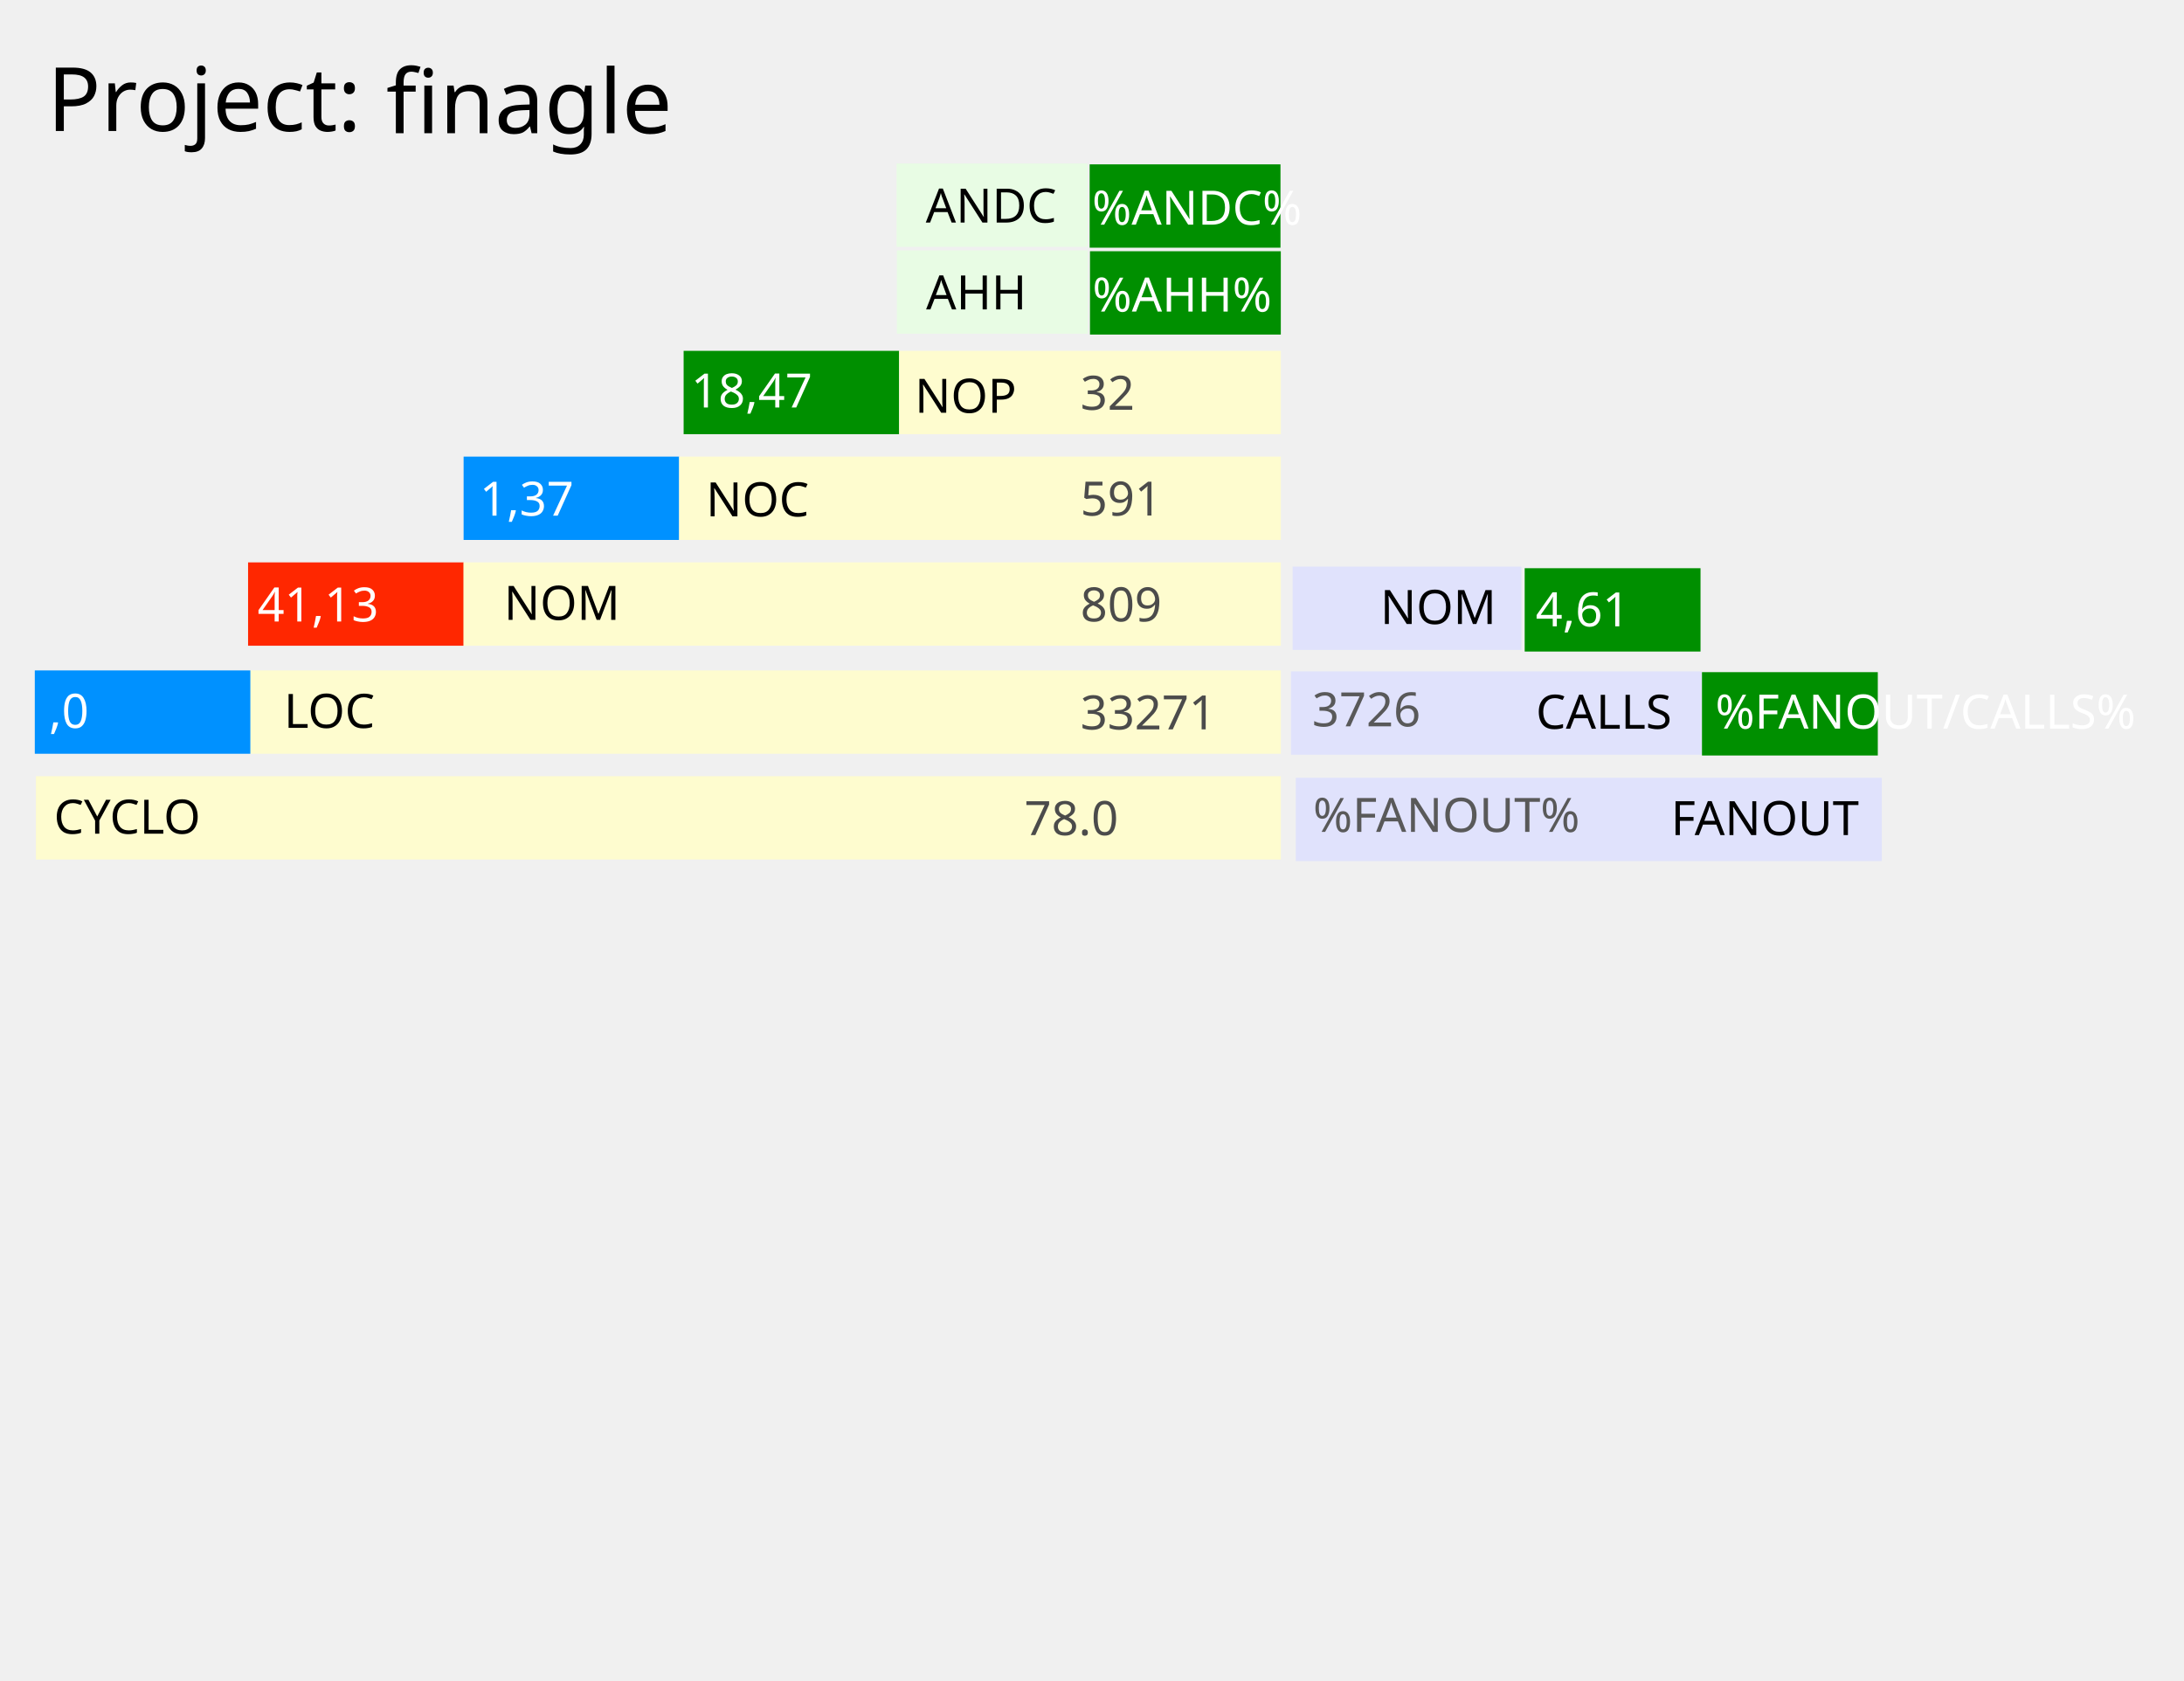
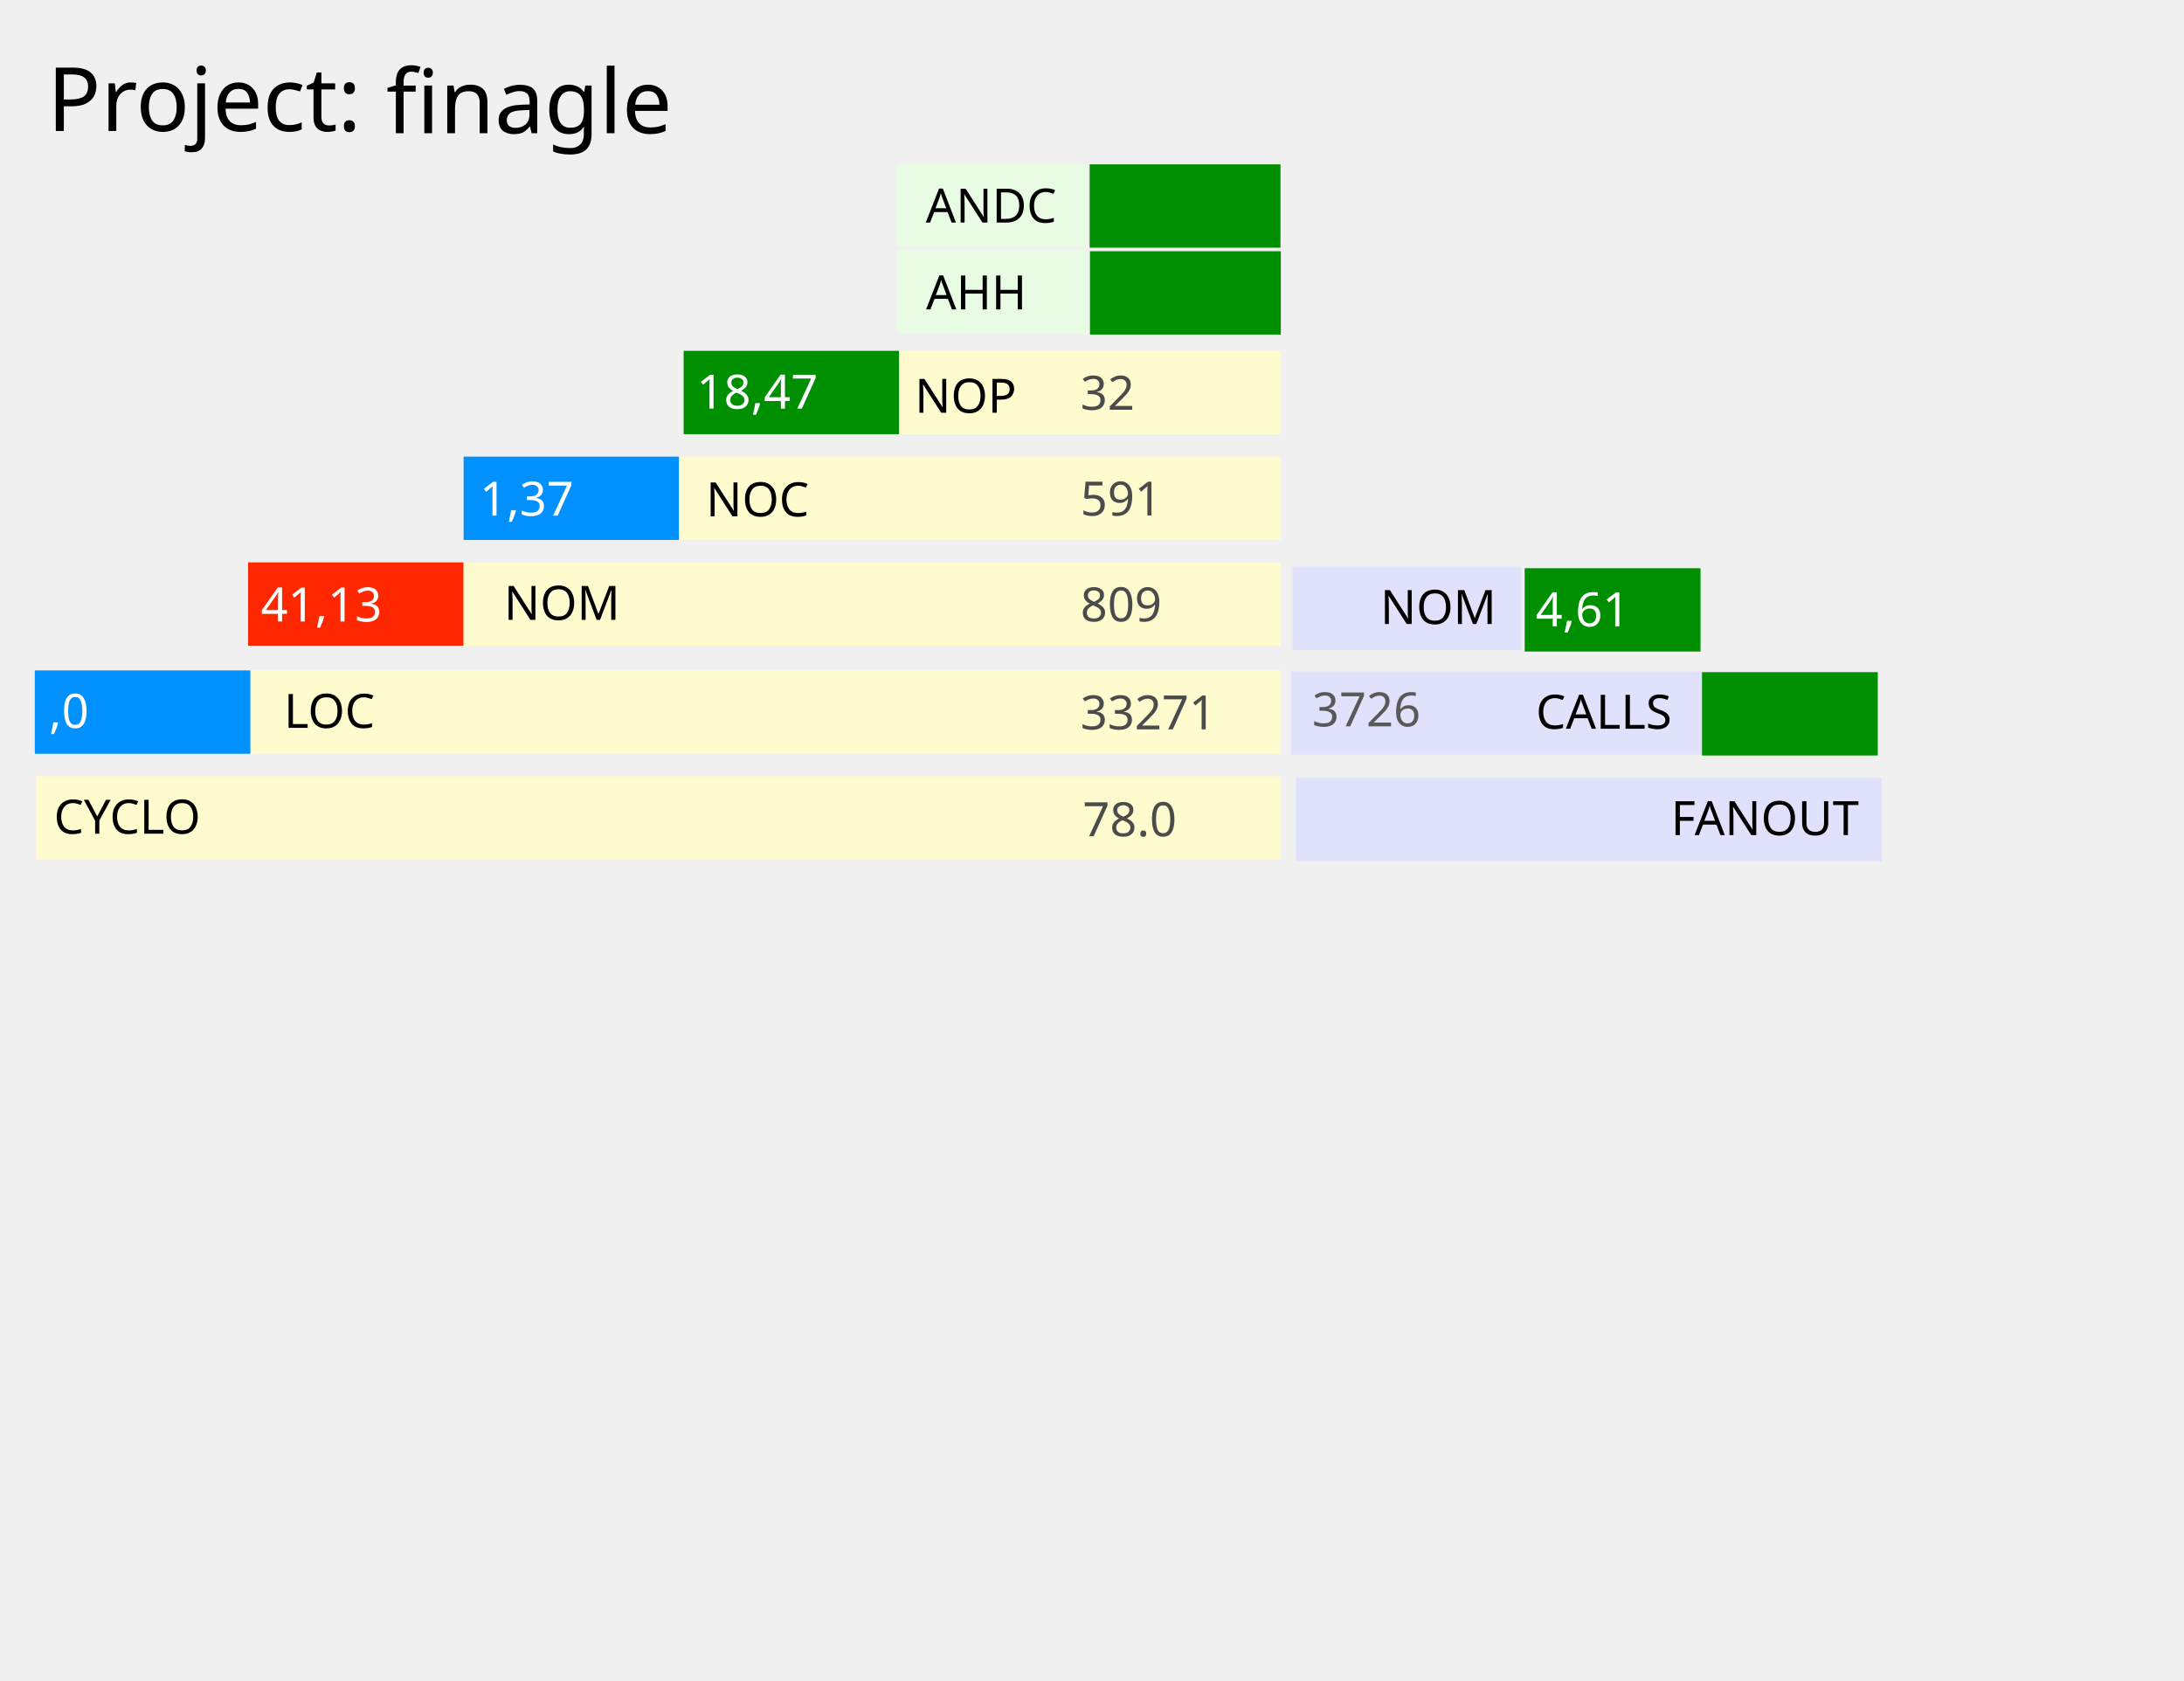
<svg xmlns="http://www.w3.org/2000/svg" xmlns:xlink="http://www.w3.org/1999/xlink" height="200mm" id="svg8" version="1.1" viewBox="0 0 260 200" width="260mm">
  <defs id="defs2">
    <linearGradient id="linearGradient840">
      <stop id="stop836" offset="0" style="stop-color:#000000;stop-opacity:1;" />
      <stop id="stop838" offset="1" style="stop-color:#000000;stop-opacity:0;" />
    </linearGradient>
    <linearGradient gradientUnits="userSpaceOnUse" id="linearGradient842" x1="33.221" x2="113.455" xlink:href="#linearGradient840" y1="-139.545" y2="-139.545" />
  </defs>
  <g id="layer1" transform="translate(0,-97)">
    <rect height="9.919" id="rect826" style="fill:#008f00;fill-opacity:1;stroke:none;stroke-width:0.14;stroke-miterlimit:4;stroke-dasharray:none;stroke-opacity:1" width="25.658" x="81.384" y="138.762" />
    <rect height="9.919" id="rect826-1" style="fill:#fefccf;fill-opacity:1;stroke:none;stroke-width:0.186;stroke-miterlimit:4;stroke-dasharray:none;stroke-opacity:1" width="45.436" x="107.041" y="138.762" />
    <text id="text1141" style="font-style:normal;font-weight:normal;font-size:10.583px;line-height:1.25;font-family:sans-serif;letter-spacing:0px;word-spacing:0px;fill:#000000;fill-opacity:1;stroke:none;stroke-width:0.265" x="108.912" xml:space="preserve" y="146.135">
      <tspan id="tspan1139" style="stroke-width:0.265" x="108.912" y="146.135">
        <tspan id="tspan1137" style="font-size:5.644px;fill:#000000;fill-opacity:1;stroke-width:0.265" x="108.912" y="146.135">NOP</tspan>
      </tspan>
    </text>
    <text id="text1115" style="font-style:normal;font-weight:normal;font-size:10.583px;line-height:1.25;font-family:sans-serif;letter-spacing:0px;word-spacing:0px;fill:#4b4b4b;fill-opacity:1;stroke:none;stroke-width:0.265" x="128.623" xml:space="preserve" y="145.776">
      <tspan id="tspan1113" style="fill:#4b4b4b;fill-opacity:1;stroke-width:0.265" x="128.623" y="145.776">
        <tspan id="tspan1111" style="font-size:5.644px;fill:#4b4b4b;fill-opacity:1;stroke-width:0.265" x="128.623" y="145.776">32</tspan>
      </tspan>
    </text>
    <rect height="9.919" id="rect826-2" style="fill:#0091ff;fill-opacity:1;stroke:none;stroke-width:0.14;stroke-miterlimit:4;stroke-dasharray:none;stroke-opacity:1" width="25.658" x="55.191" y="151.353" />
    <rect height="9.919" id="rect826-1-8" style="fill:#fefccf;fill-opacity:1;stroke:none;stroke-width:0.234;stroke-miterlimit:4;stroke-dasharray:none;stroke-opacity:1" width="71.628" x="80.849" y="151.353" />
    <text id="text1129" style="font-style:normal;font-weight:normal;font-size:10.583px;line-height:1.25;font-family:sans-serif;letter-spacing:0px;word-spacing:0px;fill:#000000;fill-opacity:1;stroke:none;stroke-width:0.265" x="84.056" xml:space="preserve" y="158.459">
      <tspan id="tspan1127" style="stroke-width:0.265" x="84.056" y="158.459">
        <tspan id="tspan1123" style="font-size:5.644px;fill:#000000;fill-opacity:1;stroke-width:0.265" x="84.056" y="158.459">NOC</tspan>
        <tspan dx="0" id="tspan1125" style="font-size:5.644px;fill:#000000;fill-opacity:1;stroke-width:0.265" x="96.668" y="158.459" />
      </tspan>
    </text>
    <text id="text1135" style="font-style:normal;font-weight:normal;font-size:10.583px;line-height:1.25;font-family:sans-serif;letter-spacing:0px;word-spacing:0px;fill:#4b4b4b;fill-opacity:1;stroke:none;stroke-width:0.265" x="128.623" xml:space="preserve" y="158.367">
      <tspan id="tspan1133" style="fill:#4b4b4b;fill-opacity:1;stroke-width:0.265" x="128.623" y="158.367">
        <tspan id="tspan1131" style="font-size:5.644px;fill:#4b4b4b;fill-opacity:1;stroke-width:0.265" x="128.623" y="158.367">591</tspan>
      </tspan>
    </text>
-     <text id="text1177" style="font-style:normal;font-weight:normal;font-size:10.583px;line-height:1.25;font-family:sans-serif;letter-spacing:0px;word-spacing:0px;fill:#ffffff;fill-opacity:1;stroke:none;stroke-width:0.265" x="82.276" xml:space="preserve" y="145.508">
-       <tspan id="tspan1175" style="stroke-width:0.265" x="82.276" y="145.508">
-         <tspan id="tspan1173" style="font-size:5.644px;fill:#ffffff;fill-opacity:1;stroke-width:0.265" x="82.276" y="145.508">18,47</tspan>
+     <text id="text1177" style="font-style:normal;font-weight:normal;font-size:10.583px;line-height:1.25;font-family:sans-serif;letter-spacing:0px;word-spacing:0px;fill:#ffffff;fill-opacity:1;stroke:none;stroke-width:0.265" x="82.944" xml:space="preserve" y="145.642">
+       <tspan id="tspan1175" style="stroke-width:0.265" x="82.944" y="145.642">
+         <tspan id="tspan1173" style="font-size:5.644px;fill:#ffffff;fill-opacity:1;stroke-width:0.265" x="82.944" y="145.642">18,47</tspan>
      </tspan>
    </text>
    <text id="text1121" style="font-style:normal;font-weight:normal;font-size:10.583px;line-height:1.25;font-family:sans-serif;letter-spacing:0px;word-spacing:0px;fill:#ffffff;fill-opacity:1;stroke:none;stroke-width:0.265" x="57.11" xml:space="preserve" y="158.383">
      <tspan id="tspan1119" style="stroke-width:0.265" x="57.11" y="158.383">
        <tspan id="tspan1117" style="font-size:5.644px;fill:#ffffff;fill-opacity:1;stroke-width:0.265" x="57.11" y="158.383">1,37</tspan>
      </tspan>
    </text>
    <rect height="9.919" id="rect826-2-8" style="fill:#ff2700;fill-opacity:1;stroke:none;stroke-width:0.14;stroke-miterlimit:4;stroke-dasharray:none;stroke-opacity:1" width="25.658" x="29.533" y="163.944" />
    <rect height="9.919" id="rect826-1-8-9" style="fill:#fefccf;fill-opacity:1;stroke:none;stroke-width:0.272;stroke-miterlimit:4;stroke-dasharray:none;stroke-opacity:1" width="97.286" x="55.191" y="163.944" />
    <text id="text1159" style="font-style:normal;font-weight:normal;font-size:10.583px;line-height:1.25;font-family:sans-serif;letter-spacing:0px;word-spacing:0px;fill:#000000;fill-opacity:1;stroke:none;stroke-width:0.265" x="60.002" xml:space="preserve" y="170.783">
      <tspan id="tspan1157" style="stroke-width:0.265" x="60.002" y="170.783">
        <tspan id="tspan1155" style="font-size:5.644px;fill:#000000;fill-opacity:1;stroke-width:0.265" x="60.002" y="170.783">NOM</tspan>
      </tspan>
    </text>
    <text id="text1171" style="font-style:normal;font-weight:normal;font-size:10.583px;line-height:1.25;font-family:sans-serif;letter-spacing:0px;word-spacing:0px;fill:#4b4b4b;fill-opacity:1;stroke:none;stroke-width:0.265" x="128.623" xml:space="preserve" y="170.958">
      <tspan id="tspan1169" style="fill:#4b4b4b;fill-opacity:1;stroke-width:0.265" x="128.623" y="170.958">
        <tspan id="tspan1167" style="font-size:5.644px;fill:#4b4b4b;fill-opacity:1;stroke-width:0.265" x="128.623" y="170.958">809</tspan>
      </tspan>
    </text>
-     <text id="text1153" style="font-style:normal;font-weight:normal;font-size:10.583px;line-height:1.25;font-family:sans-serif;letter-spacing:0px;word-spacing:0px;fill:#ffffff;fill-opacity:1;stroke:none;stroke-width:0.265" x="30.65" xml:space="preserve" y="170.974">
-       <tspan id="tspan1151" style="stroke-width:0.265" x="30.65" y="170.974">
-         <tspan id="tspan1149" style="font-size:5.644px;fill:#ffffff;fill-opacity:1;stroke-width:0.265" x="30.65" y="170.974">41,13</tspan>
+     <text id="text1153" style="font-style:normal;font-weight:normal;font-size:10.583px;line-height:1.25;font-family:sans-serif;letter-spacing:0px;word-spacing:0px;fill:#ffffff;fill-opacity:1;stroke:none;stroke-width:0.265" x="31.051" xml:space="preserve" y="170.974">
+       <tspan id="tspan1151" style="stroke-width:0.265" x="31.051" y="170.974">
+         <tspan id="tspan1149" style="font-size:5.644px;fill:#ffffff;fill-opacity:1;stroke-width:0.265" x="31.051" y="170.974">41,13</tspan>
      </tspan>
    </text>
    <rect height="9.919" id="rect826-1-8-9-3" style="fill:#fefccf;fill-opacity:1;stroke:none;stroke-width:0.306;stroke-miterlimit:4;stroke-dasharray:none;stroke-opacity:1" width="122.677" x="29.801" y="176.803" />
    <text id="text1147" style="font-style:normal;font-weight:normal;font-size:10.583px;line-height:1.25;font-family:sans-serif;letter-spacing:0px;word-spacing:0px;fill:#000000;fill-opacity:1;stroke:none;stroke-width:0.265" x="33.81" xml:space="preserve" y="183.642">
      <tspan id="tspan1145" style="stroke-width:0.265" x="33.81" y="183.642">
        <tspan id="tspan1143" style="font-size:5.644px;fill:#000000;fill-opacity:1;stroke-width:0.265" x="33.81" y="183.642">LOC</tspan>
      </tspan>
    </text>
    <text id="text1165" style="font-style:normal;font-weight:normal;font-size:10.583px;line-height:1.25;font-family:sans-serif;letter-spacing:0px;word-spacing:0px;fill:#4b4b4b;fill-opacity:1;stroke:none;stroke-width:0.265" x="128.623" xml:space="preserve" y="183.817">
      <tspan id="tspan1163" style="fill:#4b4b4b;fill-opacity:1;stroke-width:0.265" x="128.623" y="183.817">
        <tspan id="tspan1161" style="font-size:5.644px;fill:#4b4b4b;fill-opacity:1;stroke-width:0.265" x="128.623" y="183.817">33271</tspan>
      </tspan>
    </text>
    <text id="text1199" style="font-style:normal;font-weight:normal;font-size:10.583px;line-height:1.25;font-family:sans-serif;letter-spacing:0px;word-spacing:0px;fill:#000000;fill-opacity:1;stroke:none;stroke-width:0.265" x="5.613" xml:space="preserve" y="112.594">
      <tspan id="tspan1197" style="stroke-width:0.265" x="5.613" y="112.594">
        <tspan id="tspan1195" style="stroke-width:0.265" x="5.613" y="112.594">Project:</tspan>
      </tspan>
    </text>
    <text id="text1205" style="font-style:normal;font-weight:normal;font-size:10.583px;line-height:1.25;font-family:sans-serif;letter-spacing:0px;word-spacing:0px;fill:#000000;fill-opacity:1;stroke:none;stroke-width:0.265" x="45.97" xml:space="preserve" y="112.861">
      <tspan id="tspan1203" style="stroke-width:0.265" x="45.97" y="112.861">
        <tspan id="tspan1201" style="stroke-width:0.265" x="45.97" y="112.861">finagle</tspan>
      </tspan>
    </text>
    <rect height="9.919" id="rect826-2-8-3" style="fill:#0091ff;fill-opacity:1;stroke:none;stroke-width:0.14;stroke-miterlimit:4;stroke-dasharray:none;stroke-opacity:1" width="25.658" x="4.143" y="176.803" />
    <text id="text1153-8" style="font-style:normal;font-weight:normal;font-size:5.644px;line-height:1.25;font-family:sans-serif;letter-spacing:0px;word-spacing:0px;fill:#ffffff;fill-opacity:1;stroke:none;stroke-width:0.265" x="5.834" xml:space="preserve" y="183.64">
      <tspan id="tspan1151-1" style="stroke-width:0.265" x="5.834" y="183.64">,0<tspan id="tspan1149-5" style="font-size:5.644px;fill:#ffffff;fill-opacity:1;stroke-width:0.265" x="5.834" y="183.64" />
      </tspan>
    </text>
    <rect height="9.919" id="rect826-1-8-9-3-9" style="fill:#fefccf;fill-opacity:1;stroke:none;stroke-width:0.336;stroke-miterlimit:4;stroke-dasharray:none;stroke-opacity:1" width="148.201" x="4.276" y="189.394" />
    <text id="text1147-3" style="font-style:normal;font-weight:normal;font-size:5.644px;line-height:1.25;font-family:sans-serif;letter-spacing:0px;word-spacing:0px;fill:#000000;fill-opacity:1;stroke:none;stroke-width:0.265" x="6.415" xml:space="preserve" y="196.233">
      <tspan id="tspan1145-6" style="stroke-width:0.265" x="6.415" y="196.233">CYCLO<tspan id="tspan1143-7" style="font-size:5.644px;fill:#000000;fill-opacity:1;stroke-width:0.265" x="6.415" y="196.233" />
      </tspan>
    </text>
-     <text id="text1165-5" style="font-style:normal;font-weight:normal;font-size:10.583px;line-height:1.25;font-family:sans-serif;letter-spacing:0px;word-spacing:0px;fill:#4b4b4b;fill-opacity:1;stroke:none;stroke-width:0.265" x="121.941" xml:space="preserve" y="196.408">
-       <tspan id="tspan1163-8" style="fill:#4b4b4b;fill-opacity:1;stroke-width:0.265" x="121.941" y="196.408">
-         <tspan id="tspan1161-8" style="font-size:5.644px;fill:#4b4b4b;fill-opacity:1;stroke-width:0.265" x="121.941" y="196.408">78.0</tspan>
+     <text id="text1165-5" style="font-style:normal;font-weight:normal;font-size:10.583px;line-height:1.25;font-family:sans-serif;letter-spacing:0px;word-spacing:0px;fill:#4b4b4b;fill-opacity:1;stroke:none;stroke-width:0.265" x="128.89" xml:space="preserve" y="196.541">
+       <tspan id="tspan1163-8" style="fill:#4b4b4b;fill-opacity:1;stroke-width:0.265" x="128.89" y="196.541">
+         <tspan id="tspan1161-8" style="font-size:5.644px;fill:#4b4b4b;fill-opacity:1;stroke-width:0.265" x="128.89" y="196.541">78.0</tspan>
      </tspan>
    </text>
    <rect height="9.919" id="rect826-1-7" style="fill:#008f00;fill-opacity:1;stroke:none;stroke-width:0.132;stroke-miterlimit:4;stroke-dasharray:none;stroke-opacity:1" width="22.718" x="129.759" y="126.905" />
    <rect height="9.919" id="rect826-1-7-6" style="fill:#e8fce4;fill-opacity:1;stroke:none;stroke-width:0.132;stroke-miterlimit:4;stroke-dasharray:none;stroke-opacity:1" width="22.718" x="106.774" y="126.801" />
    <text id="text4037" style="font-style:normal;font-weight:normal;font-size:5.644px;line-height:1.25;font-family:sans-serif;letter-spacing:0px;word-spacing:0px;fill:#000000;fill-opacity:1;stroke:none;stroke-width:0.265" x="110.249" xml:space="preserve" y="133.832">
      <tspan id="tspan4035" style="stroke-width:0.265" x="110.249" y="133.832">AHH</tspan>
    </text>
    <text id="text4037-7" style="font-style:normal;font-weight:normal;font-size:5.644px;line-height:1.25;font-family:sans-serif;letter-spacing:0px;word-spacing:0px;fill:#ffffff;fill-opacity:1;stroke:none;stroke-width:0.265" x="130.055" xml:space="preserve" y="134.085">
-       <tspan id="tspan4035-5" style="fill:#ffffff;fill-opacity:1;stroke-width:0.265" x="130.055" y="134.085">%AHH%</tspan>
+       <tspan id="tspan4035-5" style="fill:#ffffff;fill-opacity:1;stroke-width:0.265" x="130.055" y="134.085" />
    </text>
    <rect height="9.919" id="rect826-1-7-2" style="fill:#008f00;fill-opacity:1;stroke:none;stroke-width:0.132;stroke-miterlimit:4;stroke-dasharray:none;stroke-opacity:1" width="22.718" x="129.72" y="116.564" />
    <rect height="9.919" id="rect826-1-7-6-3" style="fill:#e8fce4;fill-opacity:1;stroke:none;stroke-width:0.132;stroke-miterlimit:4;stroke-dasharray:none;stroke-opacity:1" width="22.718" x="106.735" y="116.459" />
    <text id="text4037-2" style="font-style:normal;font-weight:normal;font-size:5.644px;line-height:1.25;font-family:sans-serif;letter-spacing:0px;word-spacing:0px;fill:#000000;fill-opacity:1;stroke:none;stroke-width:0.265" x="110.21" xml:space="preserve" y="123.49">
      <tspan id="tspan4035-0" style="stroke-width:0.265" x="110.21" y="123.49">ANDC</tspan>
    </text>
    <text id="text4037-7-3" style="font-style:normal;font-weight:normal;font-size:5.644px;line-height:1.25;font-family:sans-serif;letter-spacing:0px;word-spacing:0px;fill:#ffffff;fill-opacity:1;stroke:none;stroke-width:0.265" x="130.016" xml:space="preserve" y="123.743">
-       <tspan id="tspan4035-5-6" style="fill:#ffffff;fill-opacity:1;stroke-width:0.265" x="130.016" y="123.743">%ANDC%</tspan>
+       <tspan id="tspan4035-5-6" style="fill:#ffffff;fill-opacity:1;stroke-width:0.265" x="130.016" y="123.743" />
    </text>
    <rect height="9.919" id="rect826-1-8-9-3-8" style="fill:#e0e2fc;fill-opacity:1;stroke:none;stroke-width:0.193;stroke-miterlimit:4;stroke-dasharray:none;stroke-opacity:1" width="48.895" x="153.695" y="176.92" />
    <rect height="9.919" id="rect826-1-8-9-3-8-5" style="fill:#e0e2fc;fill-opacity:1;stroke:none;stroke-width:0.144;stroke-miterlimit:4;stroke-dasharray:none;stroke-opacity:1" width="27.238" x="153.884" y="164.447" />
    <rect height="9.919" id="rect826-1-8-9-3-8-5-0" style="fill:#e0e2fc;fill-opacity:1;stroke:none;stroke-width:0.231;stroke-miterlimit:4;stroke-dasharray:none;stroke-opacity:1" width="69.76" x="154.262" y="189.582" />
    <text id="text1159-9" style="font-style:normal;font-weight:normal;font-size:10.583px;line-height:1.25;font-family:sans-serif;letter-spacing:0px;word-spacing:0px;fill:#000000;fill-opacity:1;stroke:none;stroke-width:0.265" x="164.325" xml:space="preserve" y="171.272">
      <tspan id="tspan1157-2" style="stroke-width:0.265" x="164.325" y="171.272">
        <tspan id="tspan1155-5" style="font-size:5.644px;fill:#000000;fill-opacity:1;stroke-width:0.265" x="164.325" y="171.272">NOM</tspan>
      </tspan>
    </text>
    <text id="text1159-9-1" style="font-style:normal;font-weight:normal;font-size:10.583px;line-height:1.25;font-family:sans-serif;letter-spacing:0px;word-spacing:0px;fill:#000000;fill-opacity:1;stroke:none;stroke-width:0.265" x="182.845" xml:space="preserve" y="183.745">
      <tspan id="tspan1157-2-7" style="font-size:5.644px;stroke-width:0.265" x="182.845" y="183.745">CALLS</tspan>
    </text>
    <text id="text1159-9-1-7" style="font-style:normal;font-weight:normal;font-size:10.583px;line-height:1.25;font-family:sans-serif;letter-spacing:0px;word-spacing:0px;fill:#000000;fill-opacity:1;stroke:none;stroke-width:0.265" x="198.92" xml:space="preserve" y="196.407">
      <tspan id="tspan1157-2-7-8" style="font-size:5.644px;stroke-width:0.265" x="198.92" y="196.407">FANOUT</tspan>
    </text>
    <rect height="9.919" id="rect826-24" style="fill:#008f00;fill-opacity:1;stroke:none;stroke-width:0.126;stroke-miterlimit:4;stroke-dasharray:none;stroke-opacity:1" width="20.933" x="181.51" y="164.636" />
    <rect height="9.919" id="rect826-24-4" style="fill:#008f00;fill-opacity:1;stroke:none;stroke-width:0.126;stroke-miterlimit:4;stroke-dasharray:none;stroke-opacity:1" width="20.933" x="202.615" y="177.009" />
    <text id="text1159-9-1-9" style="font-style:normal;font-weight:normal;font-size:10.583px;line-height:1.25;font-family:sans-serif;letter-spacing:0px;word-spacing:0px;fill:#000000;fill-opacity:1;stroke:none;stroke-width:0.265" x="156.202" xml:space="preserve" y="183.461">
      <tspan id="tspan1157-2-7-7" style="font-size:5.644px;fill:#595959;fill-opacity:1;stroke-width:0.265" x="156.202" y="183.461">3726</tspan>
    </text>
    <text id="text1159-9-1-9-3" style="font-style:normal;font-weight:normal;font-size:10.583px;line-height:1.25;font-family:sans-serif;letter-spacing:0px;word-spacing:0px;fill:#000000;fill-opacity:1;stroke:none;stroke-width:0.265" x="156.316" xml:space="preserve" y="196.022">
-       <tspan id="tspan1157-2-7-7-3" style="font-size:5.644px;fill:#595959;fill-opacity:1;stroke-width:0.265" x="156.316" y="196.022">%FANOUT%</tspan>
+       <tspan id="tspan1157-2-7-7-3" style="font-size:5.644px;fill:#595959;fill-opacity:1;stroke-width:0.265" x="156.316" y="196.022" />
    </text>
    <text id="text4037-7-3-7" style="font-style:normal;font-weight:normal;font-size:5.644px;line-height:1.25;font-family:sans-serif;letter-spacing:0px;word-spacing:0px;fill:#ffffff;fill-opacity:1;stroke:none;stroke-width:0.265" x="204.206" xml:space="preserve" y="183.728">
-       <tspan id="tspan4035-5-6-8" style="fill:#ffffff;fill-opacity:1;stroke-width:0.265" x="204.206" y="183.728">%FANOUT/CALLS%</tspan>
+       <tspan id="tspan4035-5-6-8" style="fill:#ffffff;fill-opacity:1;stroke-width:0.265" x="204.206" y="183.728" />
    </text>
    <text id="text4037-7-3-7-2" style="font-style:normal;font-weight:normal;font-size:5.644px;line-height:1.25;font-family:sans-serif;letter-spacing:0px;word-spacing:0px;fill:#ffffff;fill-opacity:1;stroke:none;stroke-width:0.265" x="182.806" xml:space="preserve" y="171.557">
      <tspan id="tspan4035-5-6-8-8" style="fill:#ffffff;fill-opacity:1;stroke-width:0.265" x="182.806" y="171.557">4,61</tspan>
    </text>
  </g>
</svg>
